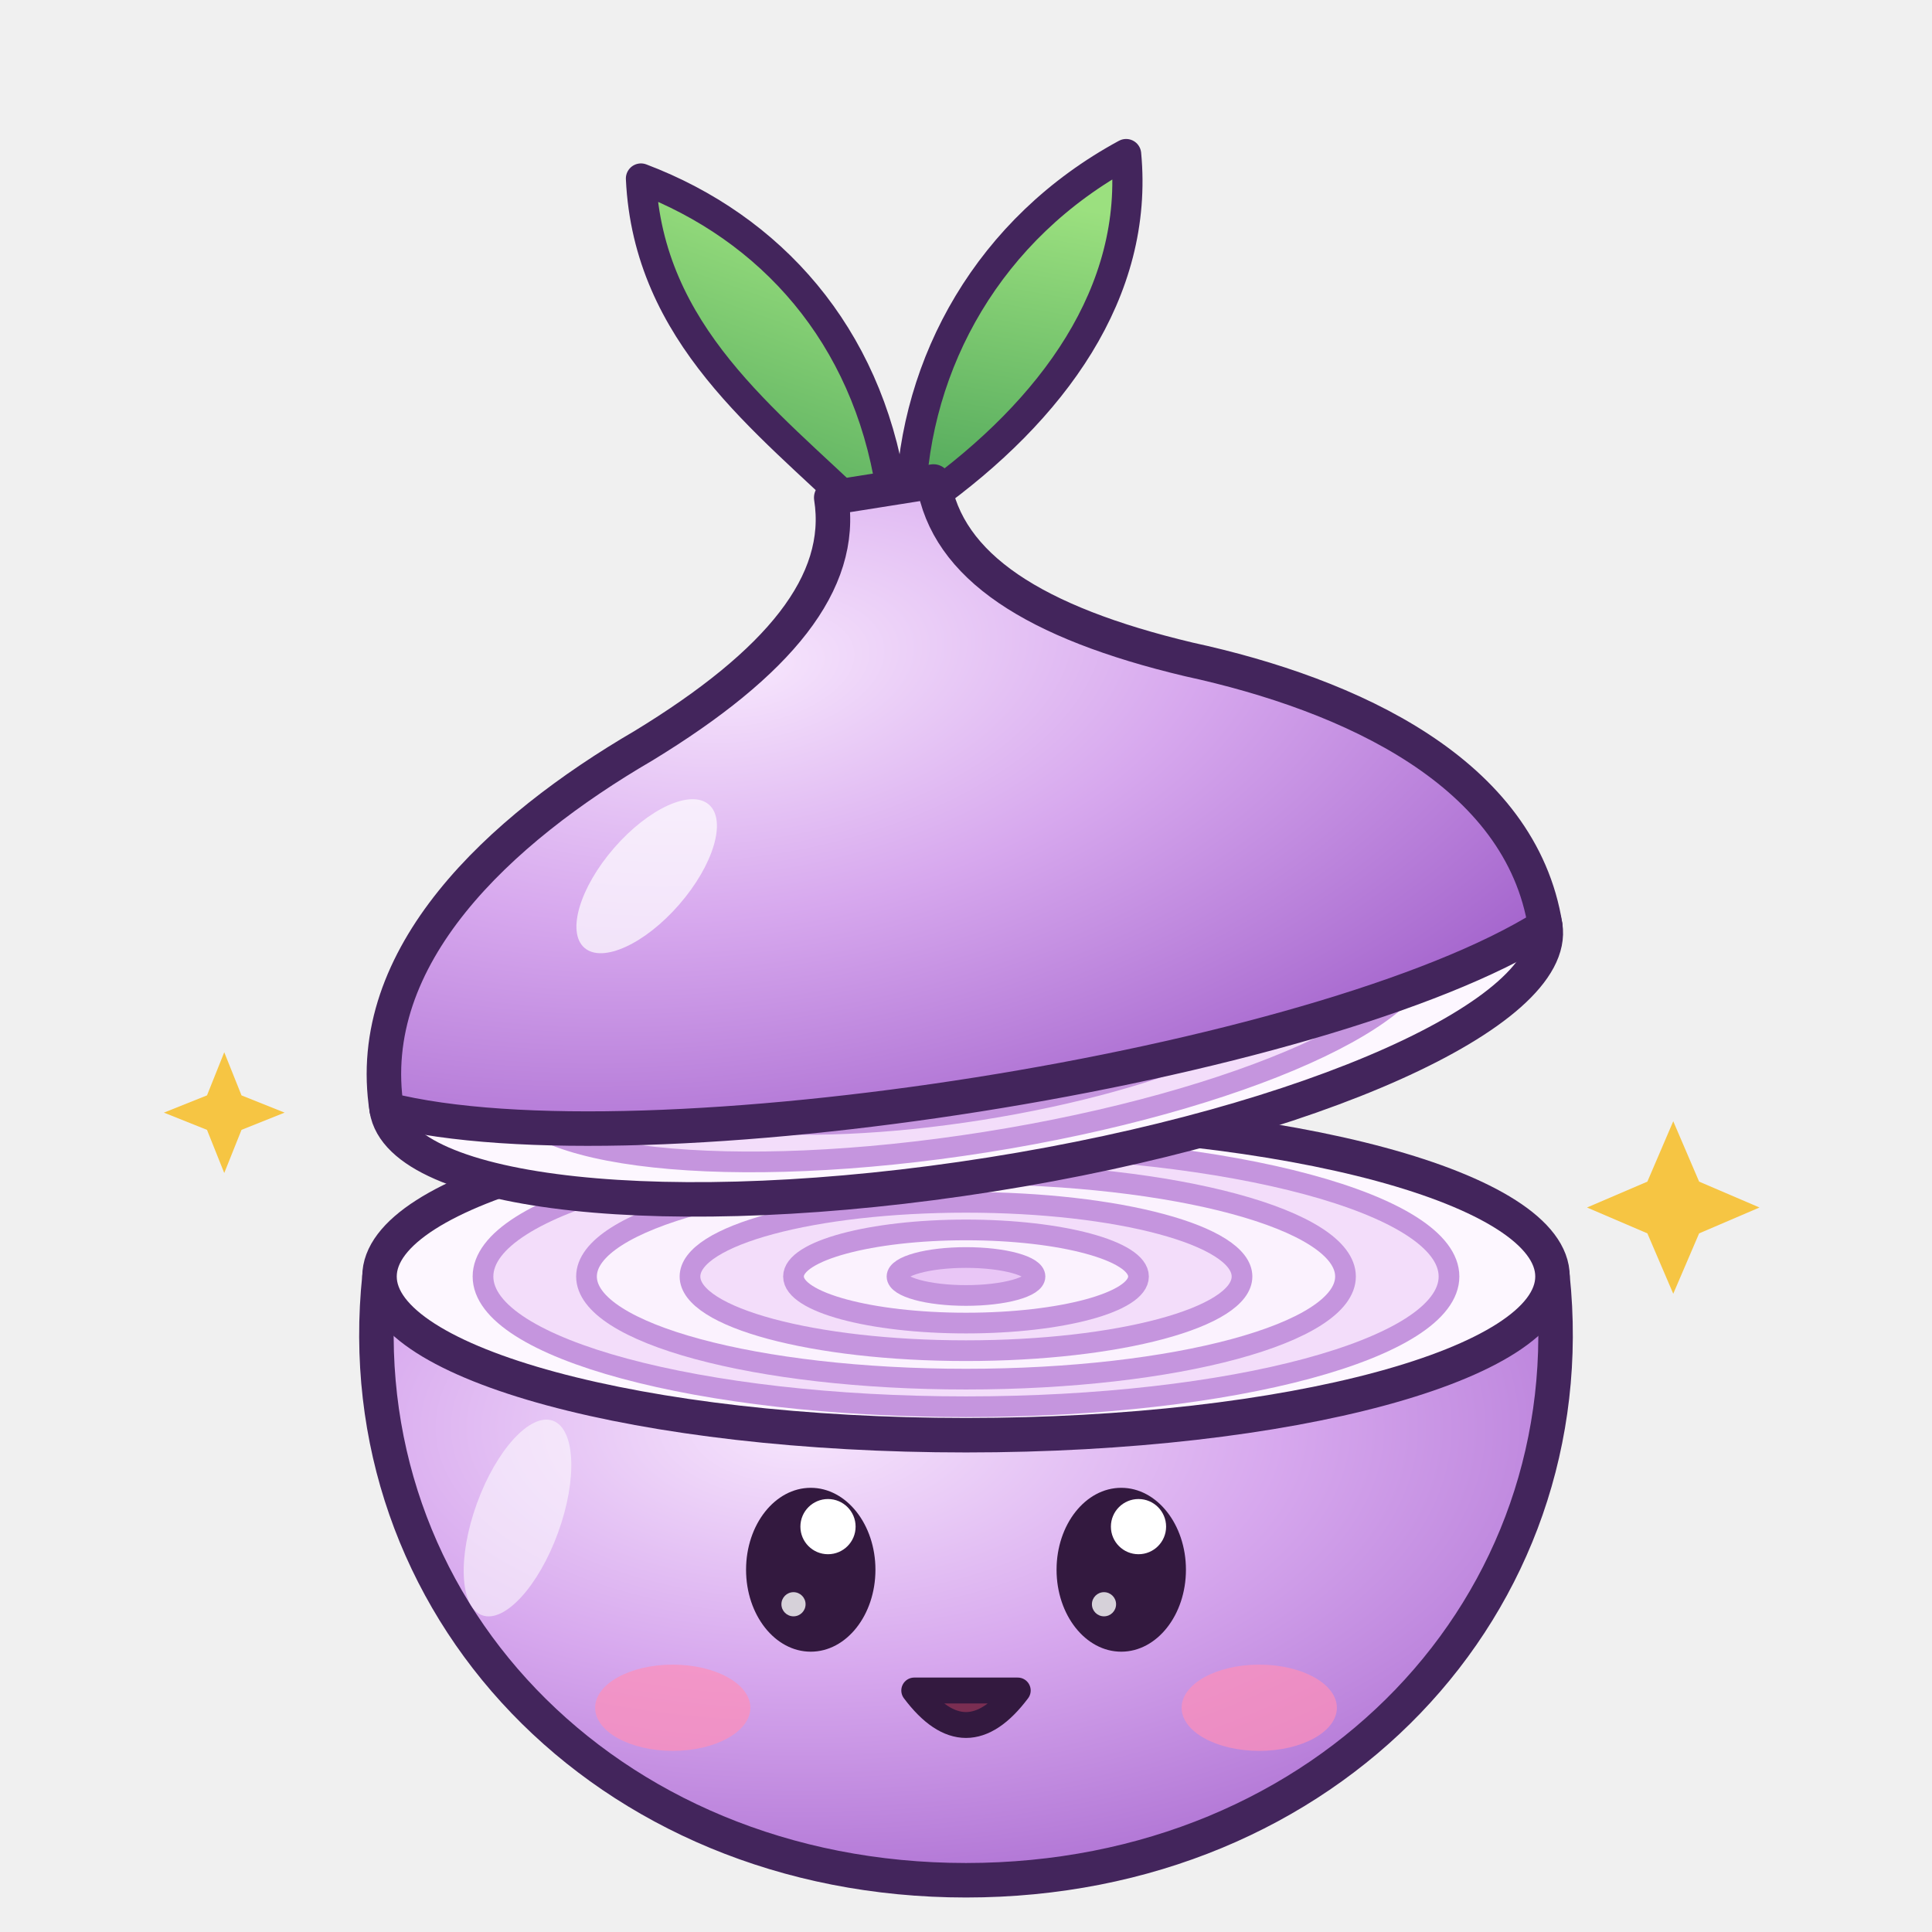
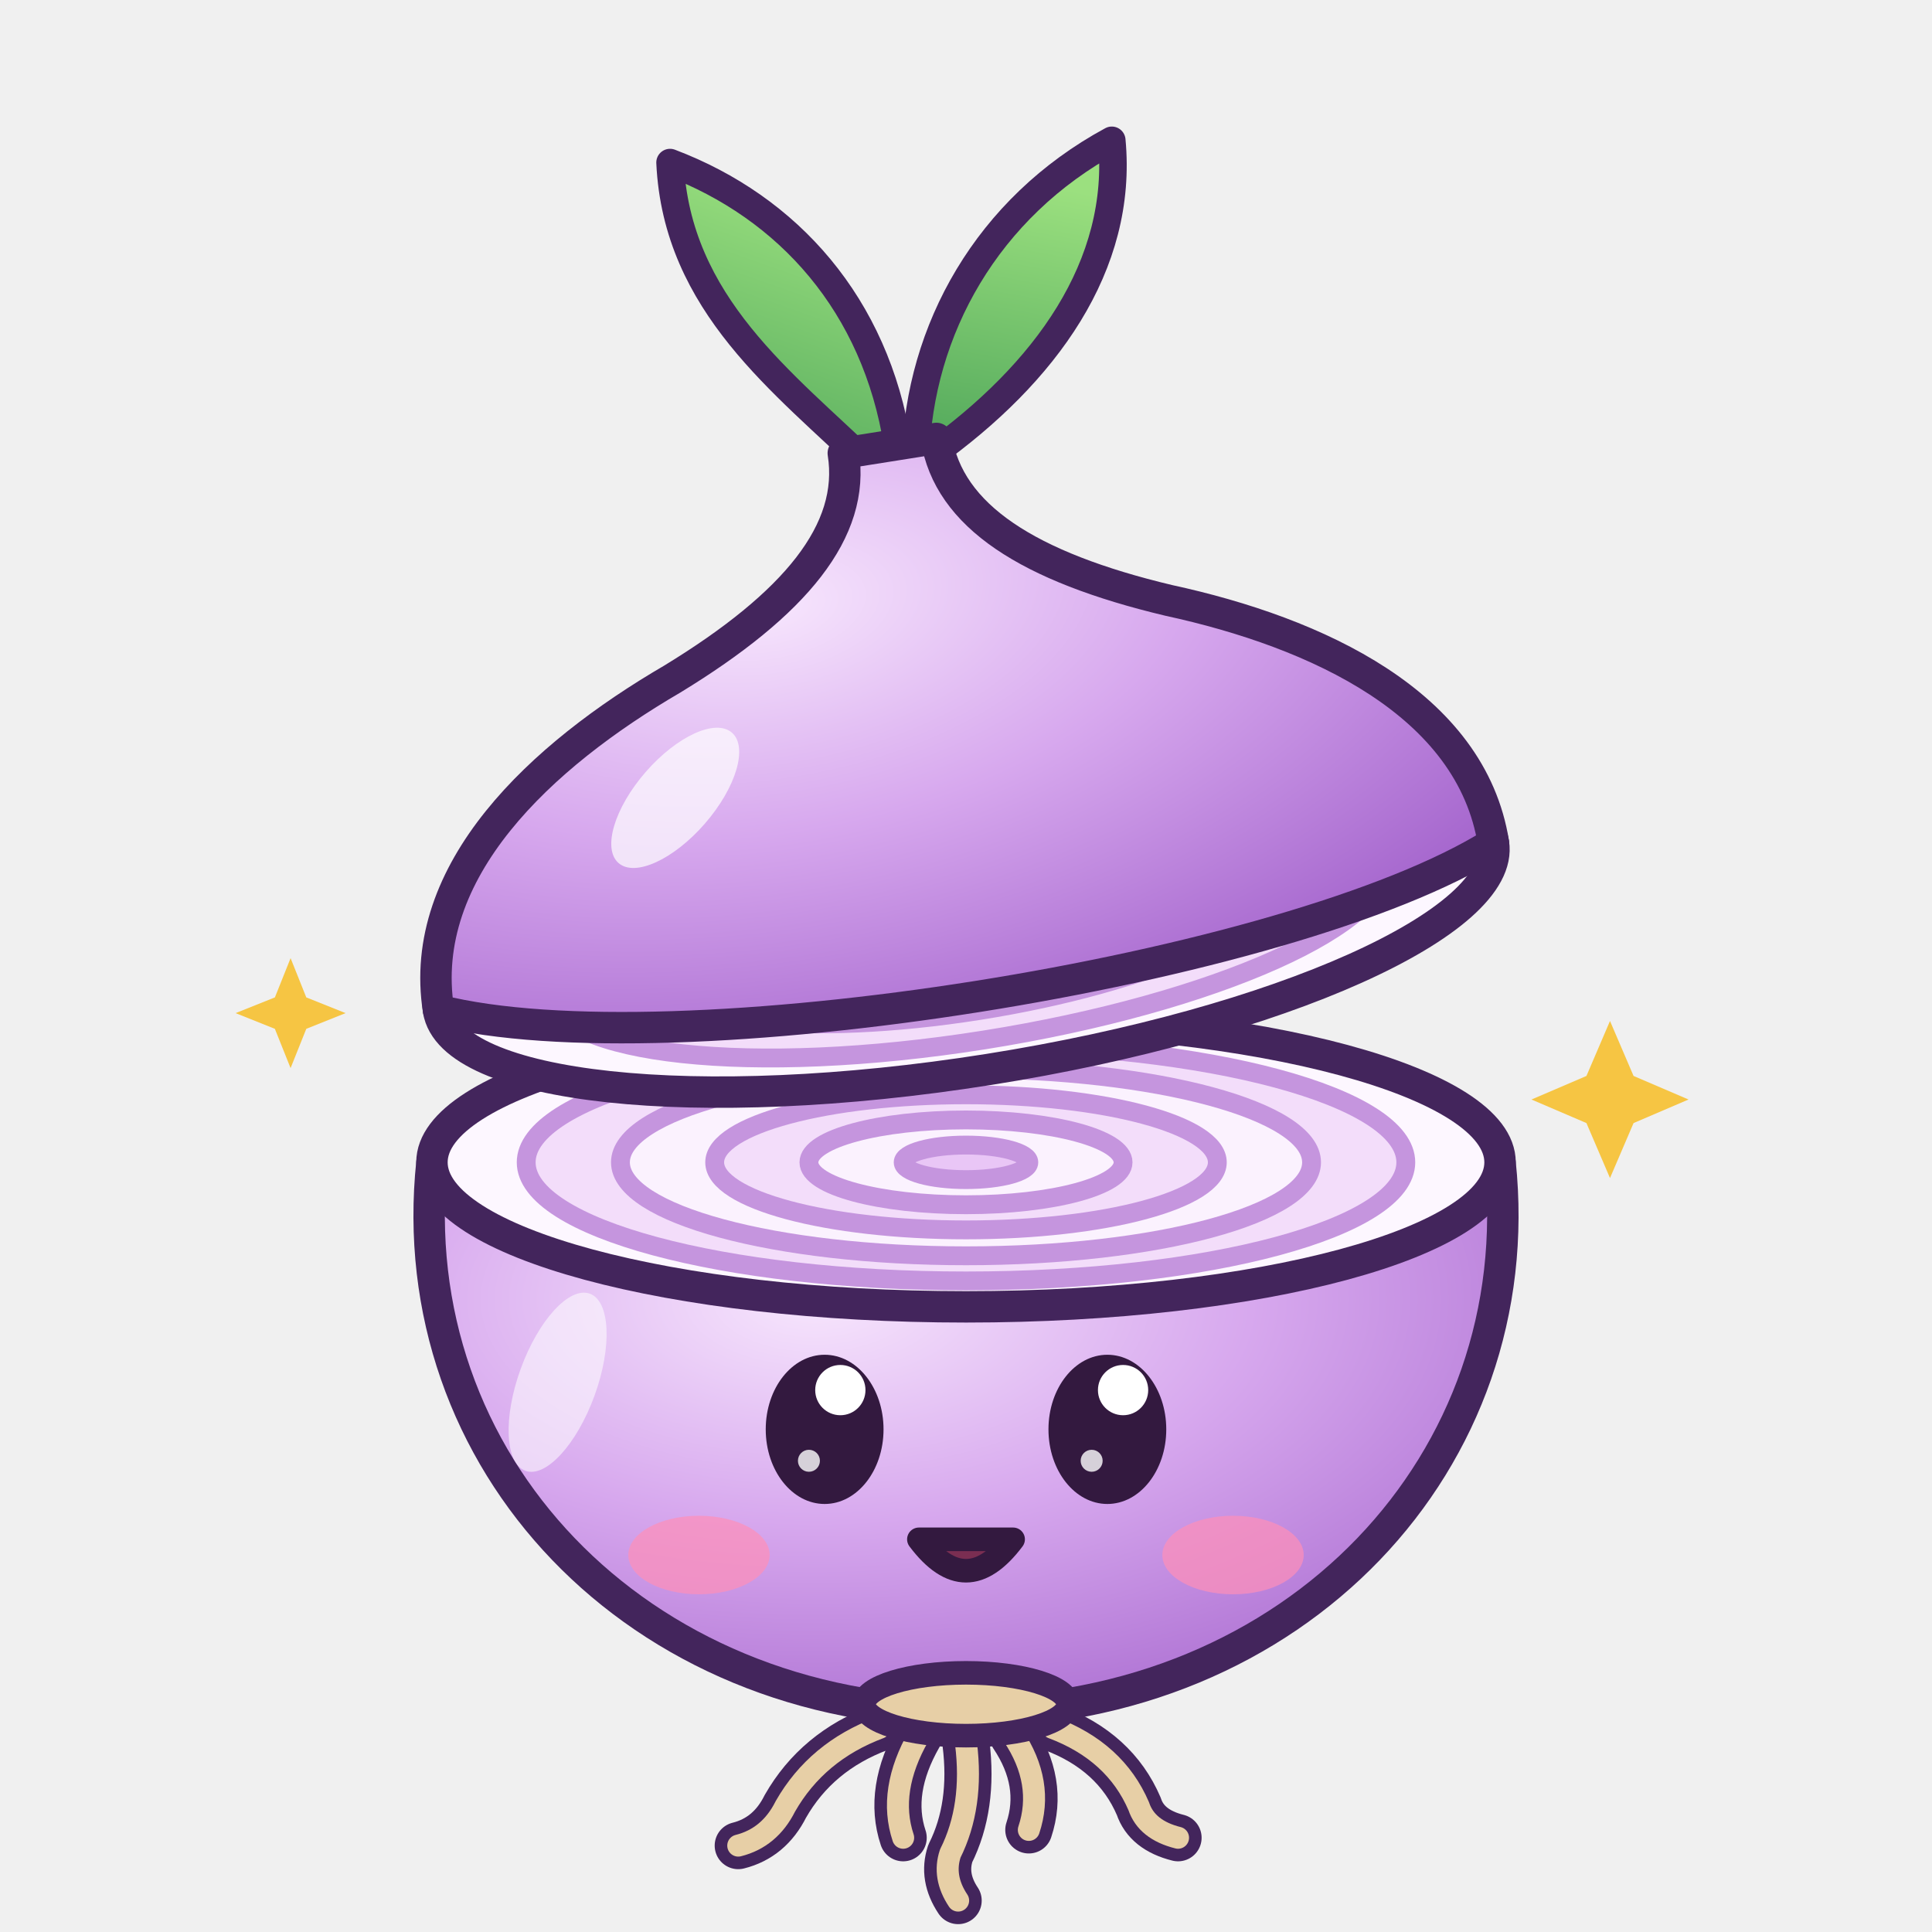
- <svg xmlns="http://www.w3.org/2000/svg" width="240" height="240" viewBox="-6 -26 212 224" role="img" aria-label="Semantic Layers">
+ <svg xmlns="http://www.w3.org/2000/svg" width="240" height="240" viewBox="-6 -26 212 246" role="img" aria-label="Semantic Layers">
  <defs>
    <radialGradient id="bulb" cx="0.36" cy="0.25" r="0.9">
      <stop offset="0%" stop-color="#F7E6FD" />
      <stop offset="45%" stop-color="#D7A8EE" />
      <stop offset="100%" stop-color="#A363CC" />
    </radialGradient>
    <linearGradient id="leaf" x1="0" y1="1" x2="0.3" y2="0">
      <stop offset="0%" stop-color="#4FA65A" />
      <stop offset="100%" stop-color="#9BE07F" />
    </linearGradient>
  </defs>
+   <g fill="none" stroke-linecap="round" stroke-linejoin="round">
+     <g stroke="#43255C" stroke-width="6">
+       <path d="M89 194 q -8 3 -12 10 q -2 4 -6 5" />
+       <path d="M94 195 q -4 7 -2 13" />
+       <path d="M100 196 q 1 8 -2 14 q -1 3 1 6" />
+       <path d="M106 195 q 4 6 2 12" />
+       <path d="M111 194 q 8 3 11 10 q 1 3 5 4" />
+     </g>
+     <g stroke="#E7CFA6" stroke-width="2.8">
+       <path d="M89 194 q -8 3 -12 10 q -2 4 -6 5" />
+       <path d="M94 195 q -4 7 -2 13" />
+       <path d="M100 196 q 1 8 -2 14 q -1 3 1 6" />
+       <path d="M106 195 q 4 6 2 12" />
+       <path d="M111 194 q 8 3 11 10 q 1 3 5 4" />
+     </g>
+   </g>
  <path d="M32 122 C 28 160, 58 192, 100 192 C 142 192, 172 160, 168 122 Z" fill="url(#bulb)" stroke="#43255C" stroke-width="4" stroke-linejoin="round" />
+   <ellipse cx="100" cy="191" rx="13" ry="4" fill="#E7CFA6" stroke="#43255C" stroke-width="3" />
  <ellipse cx="100" cy="122" rx="68" ry="18.4" fill="#FDF7FF" stroke="#43255C" stroke-width="4" />
  <ellipse cx="100" cy="122" rx="56" ry="15.1" fill="#F3DDFA" stroke="#C595DE" stroke-width="2.4" />
  <ellipse cx="100" cy="122" rx="44" ry="11.9" fill="#FBF2FE" stroke="#C595DE" stroke-width="2.4" />
  <ellipse cx="100" cy="122" rx="32" ry="8.6" fill="#F3DDFA" stroke="#C595DE" stroke-width="2.4" />
  <ellipse cx="100" cy="122" rx="20" ry="5.4" fill="#FBF2FE" stroke="#C595DE" stroke-width="2.4" />
  <ellipse cx="100" cy="122" rx="8" ry="2.2" fill="#E9C6F6" stroke="#C595DE" stroke-width="2.4" />
  <g transform="translate(0 -30) rotate(-9 100 122)">
    <path d="M97 62 C 88 50, 76 38, 78 20 C 92 28, 101 42, 101 60 Z" fill="url(#leaf)" stroke="#43255C" stroke-width="3.5" stroke-linejoin="round" />
    <path d="M103 62 C 106 46, 117 32, 134 26 C 133 42, 121 54, 105 62 Z" fill="url(#leaf)" stroke="#43255C" stroke-width="3.5" stroke-linejoin="round" />
    <ellipse cx="100" cy="122" rx="68" ry="18.4" fill="#FDF7FF" stroke="#43255C" stroke-width="4" />
    <ellipse cx="100" cy="122" rx="54" ry="14.6" fill="#F3DDFA" stroke="#C595DE" stroke-width="2.4" />
    <ellipse cx="100" cy="122" rx="40" ry="10.8" fill="#FBF2FE" stroke="#C595DE" stroke-width="2.4" />
    <path d="M32 122 C 32 104, 50 92, 68 85 C 85 78, 94 70, 94 60 L 106 60 C 106 70, 115 78, 132 85 C 150 92, 168 104, 168 122 C 140 134, 60 134, 32 122 Z" fill="url(#bulb)" stroke="#43255C" stroke-width="4" stroke-linejoin="round" />
    <ellipse cx="66" cy="100" rx="5" ry="11" transform="rotate(50 66 100)" fill="#FFFFFF" opacity="0.7" />
  </g>
  <g fill="#F6C543">
    <path d="M182 104 l 3 7 7 3 -7 3 -3 7 -3 -7 -7 -3 7 -3 Z" />
    <path d="M14 96 l 2 5 5 2 -5 2 -2 5 -2 -5 -5 -2 5 -2 Z" />
  </g>
  <ellipse cx="48" cy="150" rx="5" ry="12" transform="rotate(20 48 150)" fill="#FFFFFF" opacity="0.55" />
  <ellipse cx="82" cy="156" rx="7.5" ry="9.5" fill="#33193F" />
  <ellipse cx="118" cy="156" rx="7.5" ry="9.5" fill="#33193F" />
  <circle cx="84" cy="151" r="3.2" fill="#FFFFFF" />
  <circle cx="120" cy="151" r="3.2" fill="#FFFFFF" />
  <circle cx="80" cy="160" r="1.4" fill="#FFFFFF" opacity="0.8" />
  <circle cx="116" cy="160" r="1.4" fill="#FFFFFF" opacity="0.8" />
  <ellipse cx="66" cy="172" rx="9" ry="5" fill="#FF8FB8" opacity="0.7" />
  <ellipse cx="134" cy="172" rx="9" ry="5" fill="#FF8FB8" opacity="0.7" />
  <path d="M94 170 Q 100 178 106 170 Z" fill="#7A2E52" stroke="#33193F" stroke-width="3" stroke-linejoin="round" />
</svg>
